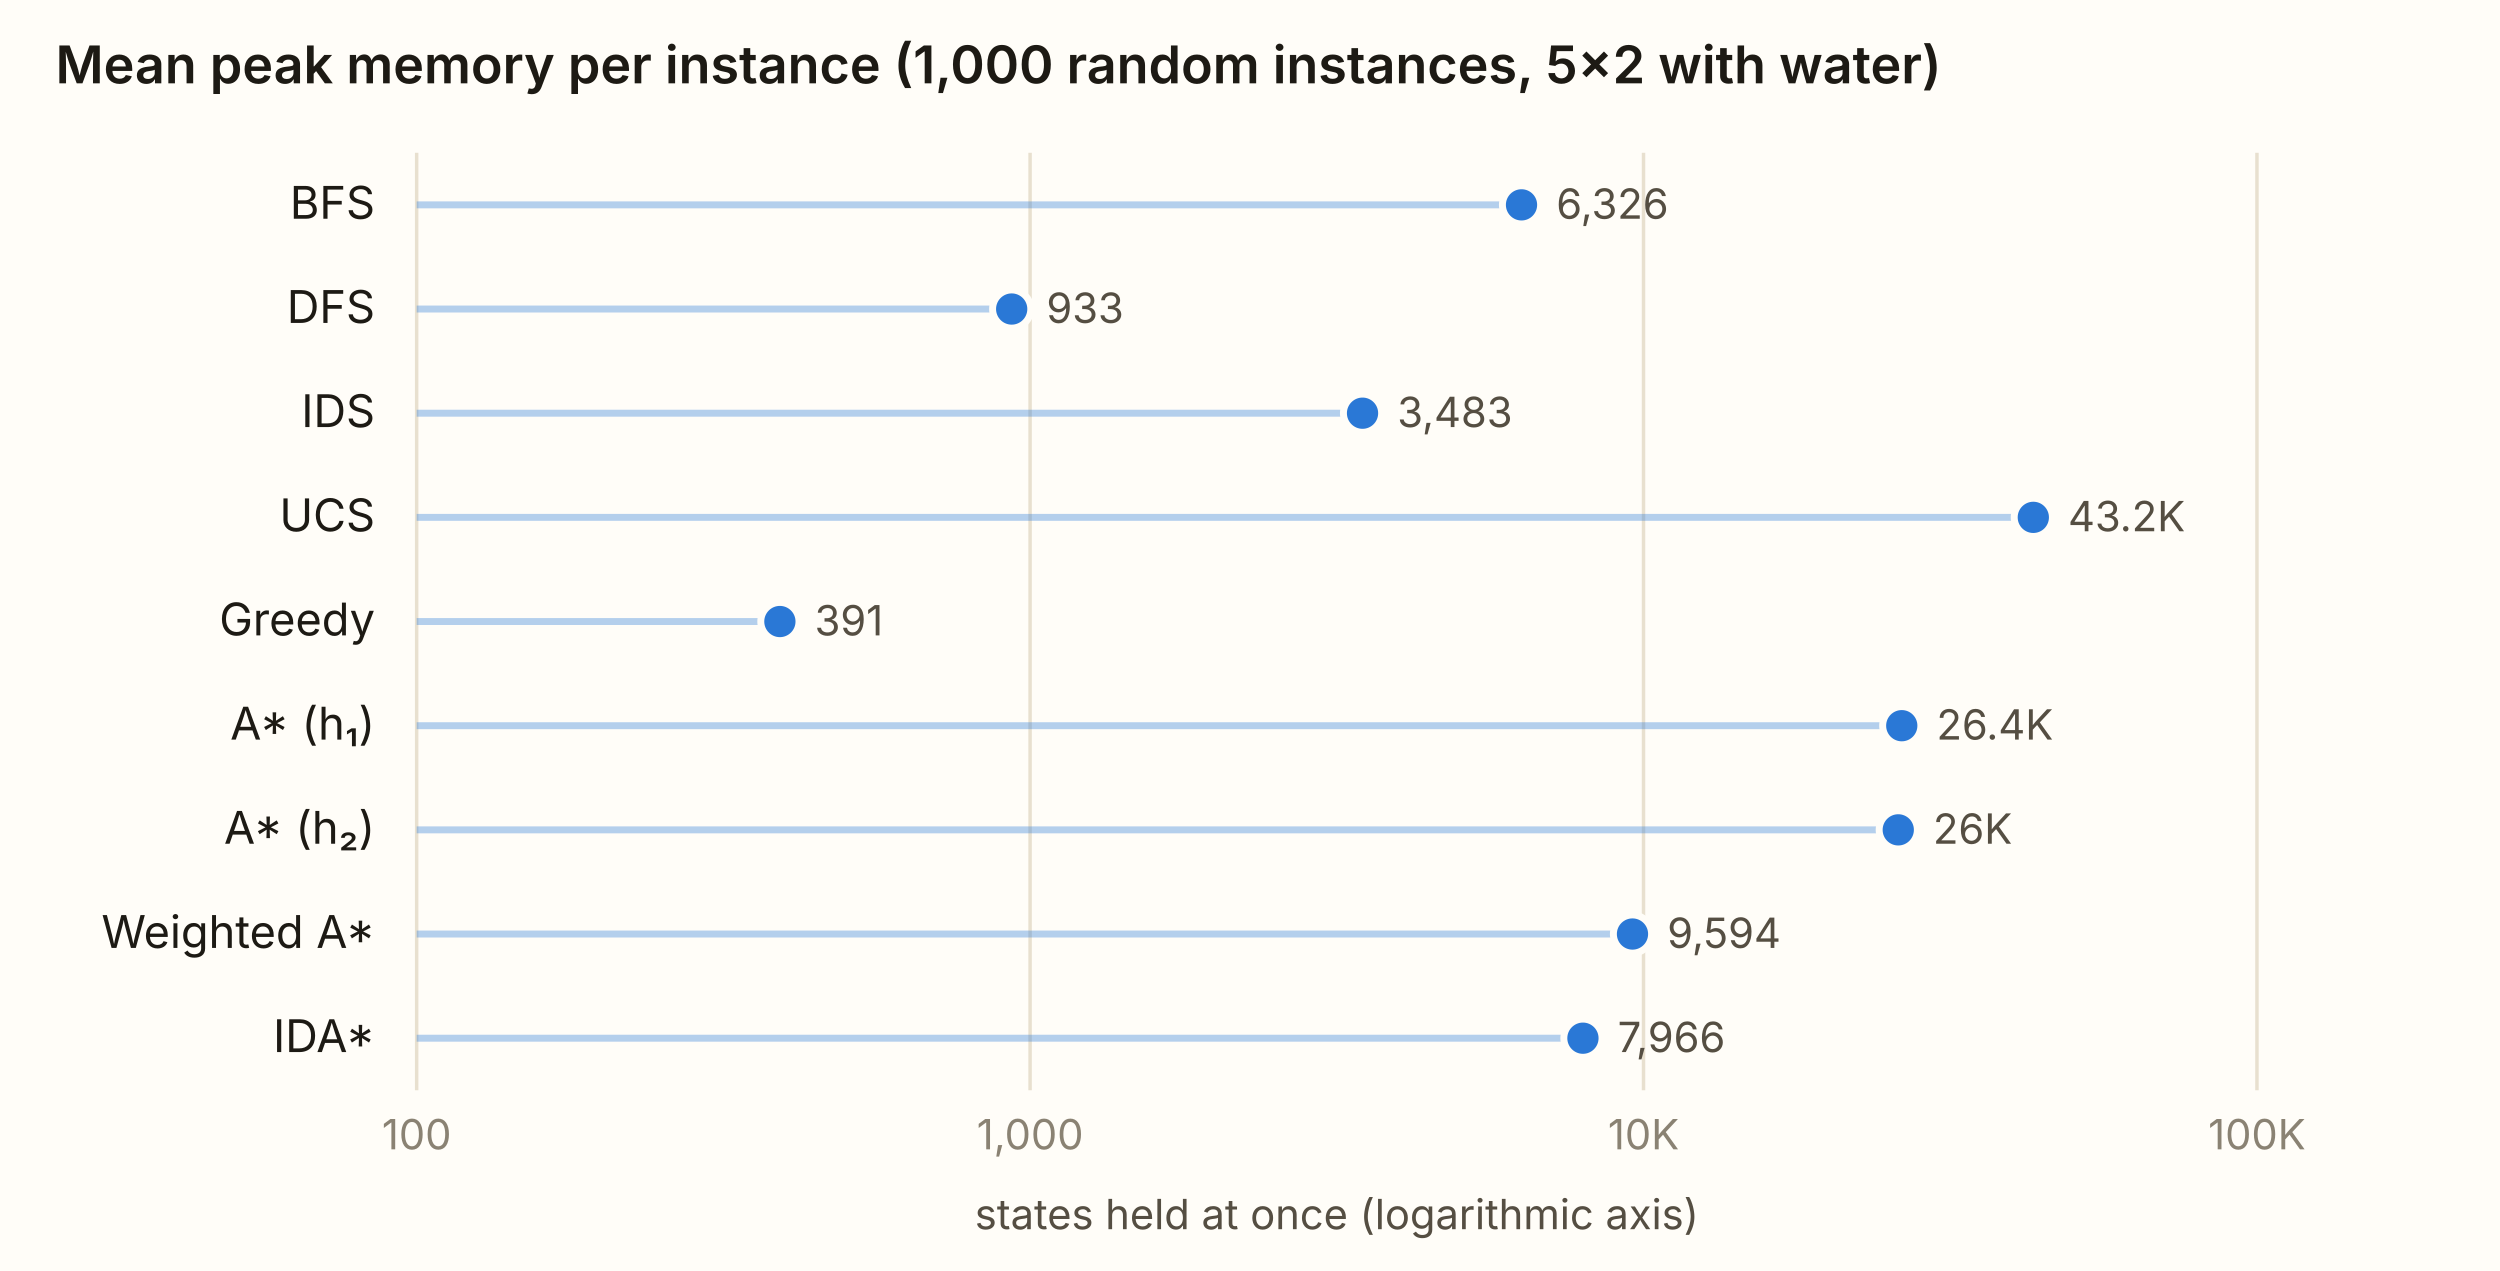
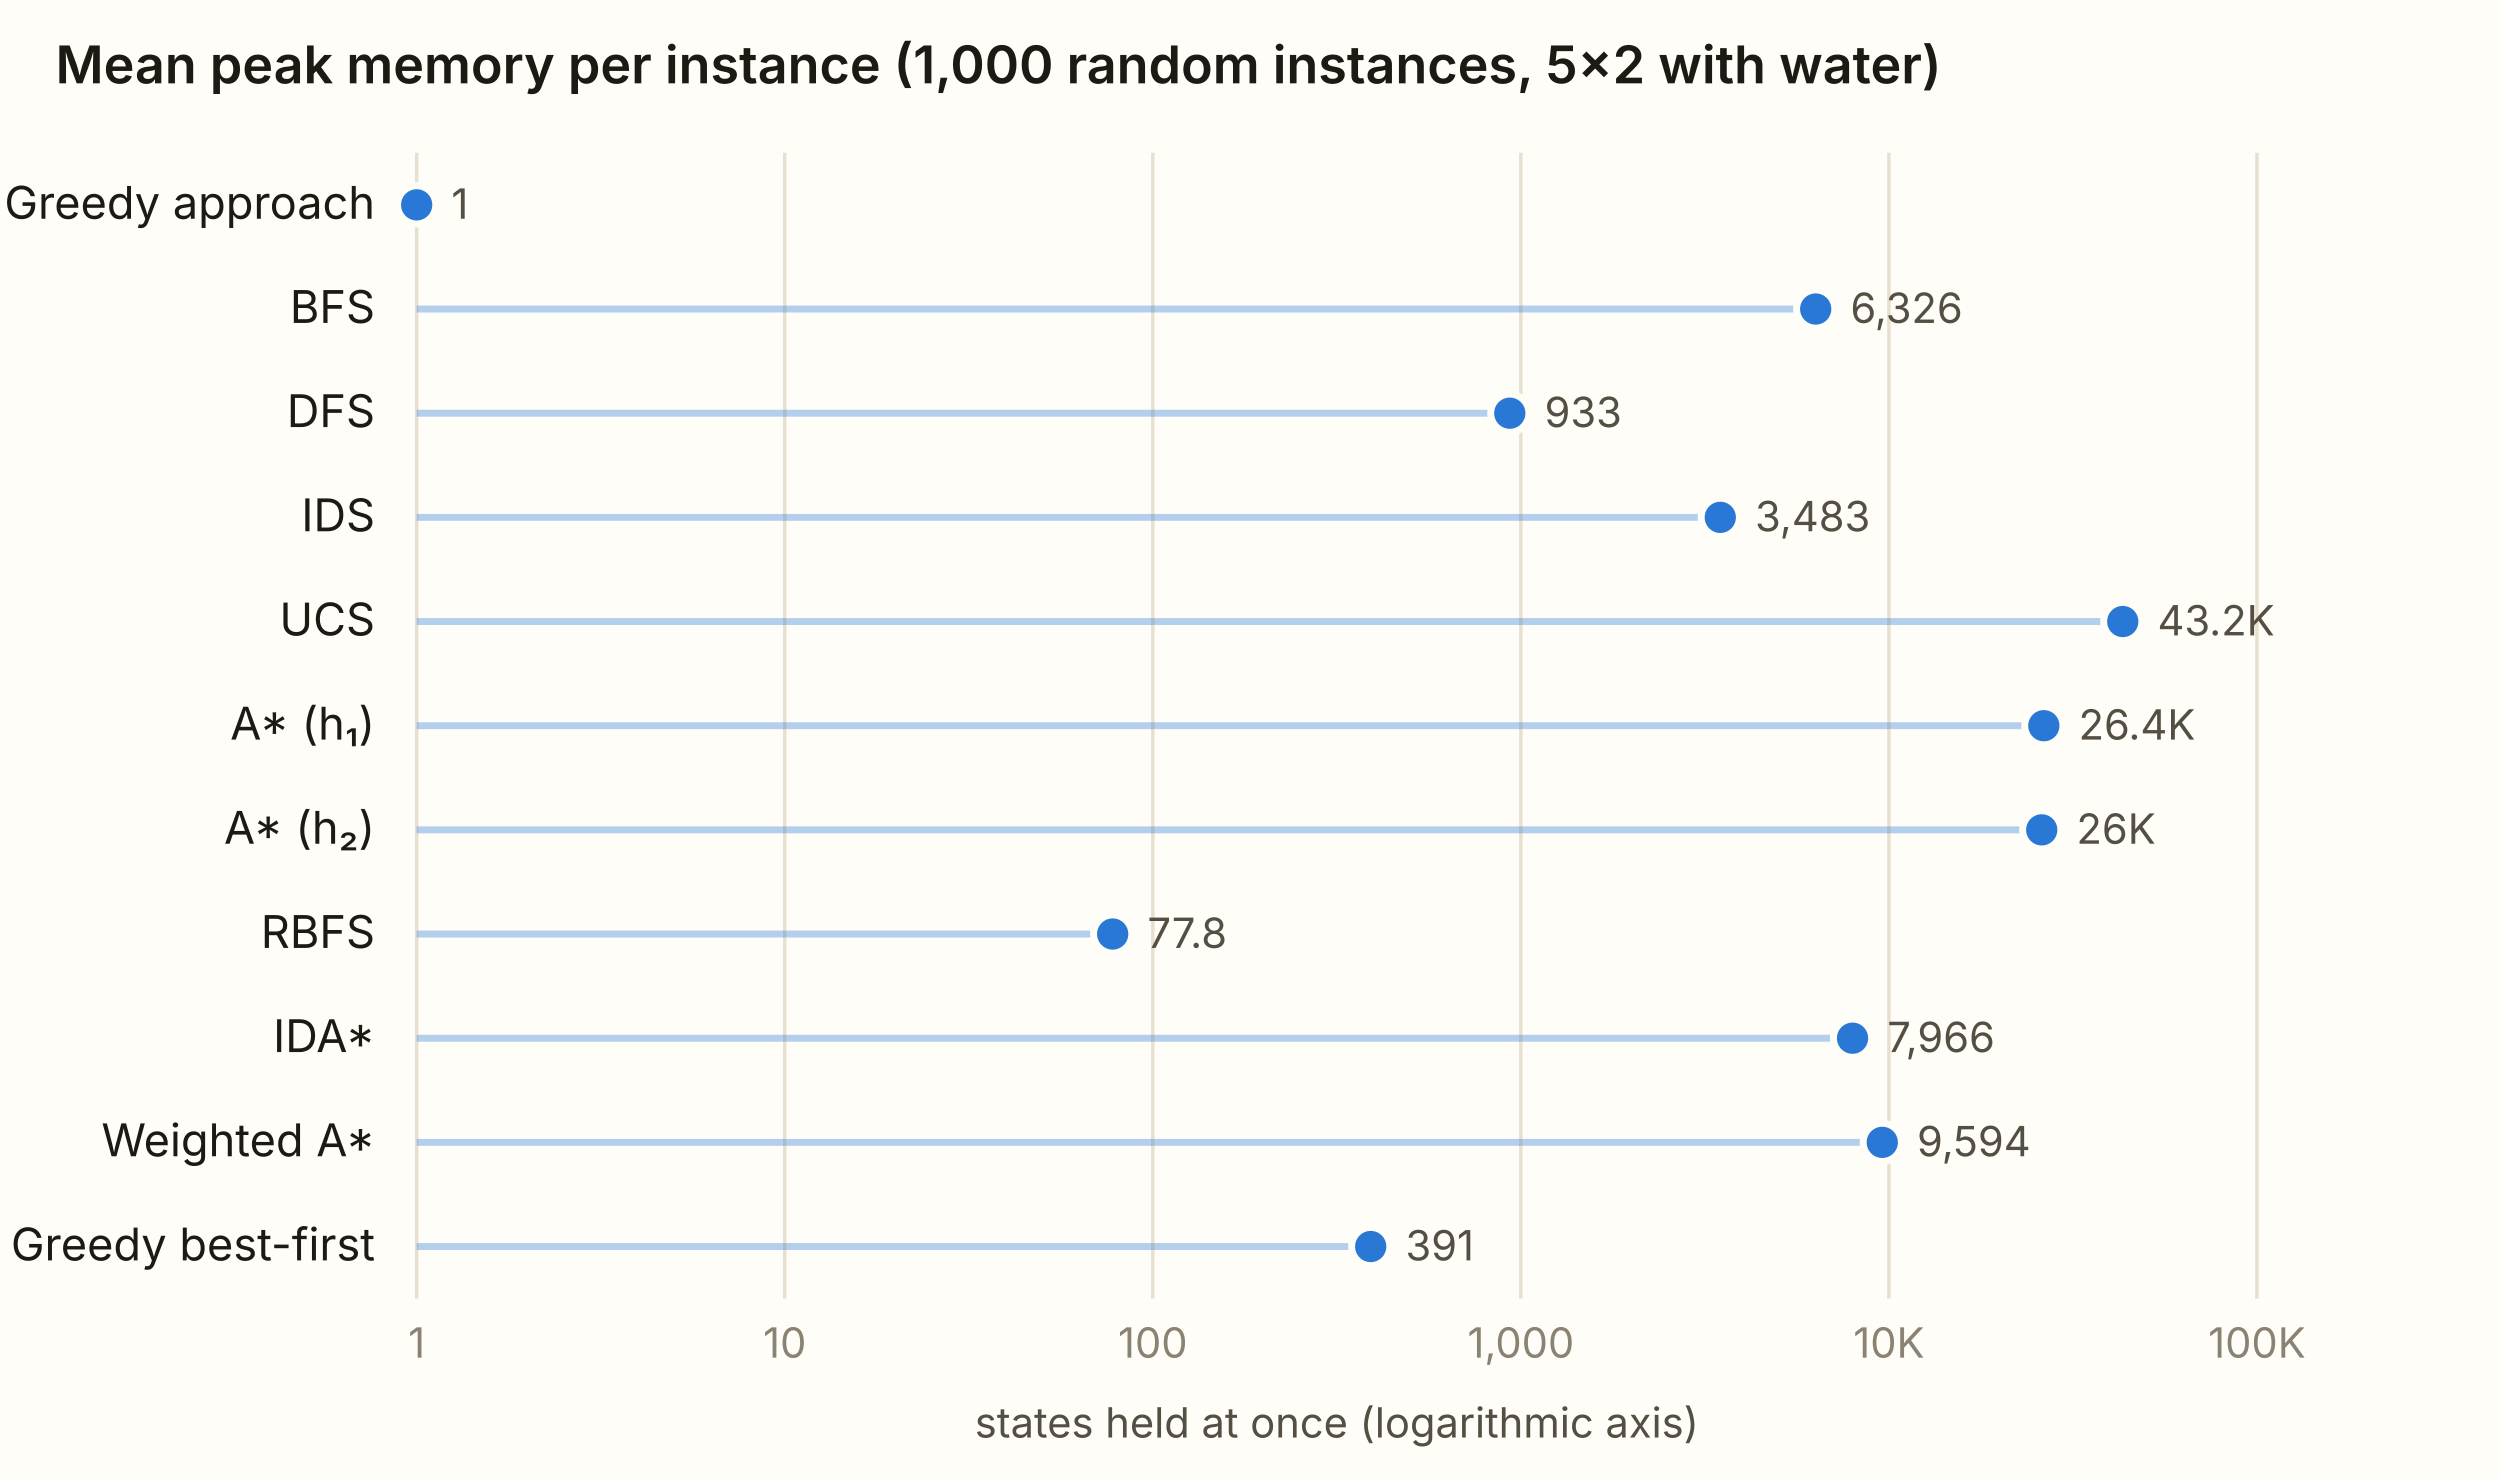
- <svg xmlns="http://www.w3.org/2000/svg" viewBox="0 0 720 366" width="720" height="366" font-family="system-ui, -apple-system, Segoe UI, sans-serif" font-size="12">
-   <rect width="720" height="366" fill="#fffdf8" />
+ <svg xmlns="http://www.w3.org/2000/svg" viewBox="0 0 720 426" width="720" height="426" font-family="system-ui, -apple-system, Segoe UI, sans-serif" font-size="12">
+   <rect width="720" height="426" fill="#fffdf8" />
  <text x="16" y="24" font-size="15" font-weight="600" fill="#1d1a14">Mean peak memory per instance (1,000 random instances, 5×2 with water)</text>
-   <line x1="120" x2="120" y1="44" y2="314" stroke="#e8e0cf" />
-   <text x="120" y="331" text-anchor="middle" fill="#8a8273">100</text>
-   <line x1="296.667" x2="296.667" y1="44" y2="314" stroke="#e8e0cf" />
-   <text x="296.667" y="331" text-anchor="middle" fill="#8a8273">1,000</text>
-   <line x1="473.333" x2="473.333" y1="44" y2="314" stroke="#e8e0cf" />
-   <text x="473.333" y="331" text-anchor="middle" fill="#8a8273">10K</text>
-   <line x1="650" x2="650" y1="44" y2="314" stroke="#e8e0cf" />
-   <text x="650" y="331" text-anchor="middle" fill="#8a8273">100K</text>
-   <text x="108" y="63" text-anchor="end" fill="#1d1a14" font-size="13">BFS</text>
-   <line x1="120" x2="438.196" y1="59" y2="59" stroke="#2a78d6" stroke-opacity="0.35" stroke-width="2" />
-   <circle cx="438.196" cy="59" r="5.5" fill="#2a78d6" stroke="#fffdf8" stroke-width="2" />
-   <text x="448.196" y="63" fill="#554e42">6,326</text>
-   <text x="108" y="93" text-anchor="end" fill="#1d1a14" font-size="13">DFS</text>
-   <line x1="120" x2="291.365" y1="89" y2="89" stroke="#2a78d6" stroke-opacity="0.35" stroke-width="2" />
-   <circle cx="291.365" cy="89" r="5.5" fill="#2a78d6" stroke="#fffdf8" stroke-width="2" />
-   <text x="301.365" y="93" fill="#554e42">933</text>
-   <text x="108" y="123" text-anchor="end" fill="#1d1a14" font-size="13">IDS</text>
-   <line x1="120" x2="392.409" y1="119" y2="119" stroke="#2a78d6" stroke-opacity="0.35" stroke-width="2" />
-   <circle cx="392.409" cy="119" r="5.5" fill="#2a78d6" stroke="#fffdf8" stroke-width="2" />
-   <text x="402.409" y="123" fill="#554e42">3,483</text>
-   <text x="108" y="153" text-anchor="end" fill="#1d1a14" font-size="13">UCS</text>
-   <line x1="120" x2="585.595" y1="149" y2="149" stroke="#2a78d6" stroke-opacity="0.35" stroke-width="2" />
-   <circle cx="585.595" cy="149" r="5.5" fill="#2a78d6" stroke="#fffdf8" stroke-width="2" />
-   <text x="595.595" y="153" fill="#554e42">43.2K</text>
-   <text x="108" y="183" text-anchor="end" fill="#1d1a14" font-size="13">Greedy</text>
-   <line x1="120" x2="224.607" y1="179" y2="179" stroke="#2a78d6" stroke-opacity="0.35" stroke-width="2" />
-   <circle cx="224.607" cy="179" r="5.5" fill="#2a78d6" stroke="#fffdf8" stroke-width="2" />
-   <text x="234.607" y="183" fill="#554e42">391</text>
+   <line x1="120" x2="120" y1="44" y2="374" stroke="#e8e0cf" />
+   <text x="120" y="391" text-anchor="middle" fill="#8a8273">1</text>
+   <line x1="226" x2="226" y1="44" y2="374" stroke="#e8e0cf" />
+   <text x="226" y="391" text-anchor="middle" fill="#8a8273">10</text>
+   <line x1="332" x2="332" y1="44" y2="374" stroke="#e8e0cf" />
+   <text x="332" y="391" text-anchor="middle" fill="#8a8273">100</text>
+   <line x1="438" x2="438" y1="44" y2="374" stroke="#e8e0cf" />
+   <text x="438" y="391" text-anchor="middle" fill="#8a8273">1,000</text>
+   <line x1="544" x2="544" y1="44" y2="374" stroke="#e8e0cf" />
+   <text x="544" y="391" text-anchor="middle" fill="#8a8273">10K</text>
+   <line x1="650" x2="650" y1="44" y2="374" stroke="#e8e0cf" />
+   <text x="650" y="391" text-anchor="middle" fill="#8a8273">100K</text>
+   <text x="108" y="63" text-anchor="end" fill="#1d1a14" font-size="13">Greedy approach</text>
+   <line x1="120" x2="120" y1="59" y2="59" stroke="#2a78d6" stroke-opacity="0.35" stroke-width="2" />
+   <circle cx="120" cy="59" r="5.5" fill="#2a78d6" stroke="#fffdf8" stroke-width="2" />
+   <text x="130" y="63" fill="#554e42">1</text>
+   <text x="108" y="93" text-anchor="end" fill="#1d1a14" font-size="13">BFS</text>
+   <line x1="120" x2="522.918" y1="89" y2="89" stroke="#2a78d6" stroke-opacity="0.35" stroke-width="2" />
+   <circle cx="522.918" cy="89" r="5.5" fill="#2a78d6" stroke="#fffdf8" stroke-width="2" />
+   <text x="532.918" y="93" fill="#554e42">6,326</text>
+   <text x="108" y="123" text-anchor="end" fill="#1d1a14" font-size="13">DFS</text>
+   <line x1="120" x2="434.819" y1="119" y2="119" stroke="#2a78d6" stroke-opacity="0.35" stroke-width="2" />
+   <circle cx="434.819" cy="119" r="5.5" fill="#2a78d6" stroke="#fffdf8" stroke-width="2" />
+   <text x="444.819" y="123" fill="#554e42">933</text>
+   <text x="108" y="153" text-anchor="end" fill="#1d1a14" font-size="13">IDS</text>
+   <line x1="120" x2="495.445" y1="149" y2="149" stroke="#2a78d6" stroke-opacity="0.35" stroke-width="2" />
+   <circle cx="495.445" cy="149" r="5.5" fill="#2a78d6" stroke="#fffdf8" stroke-width="2" />
+   <text x="505.445" y="153" fill="#554e42">3,483</text>
+   <text x="108" y="183" text-anchor="end" fill="#1d1a14" font-size="13">UCS</text>
+   <line x1="120" x2="611.357" y1="179" y2="179" stroke="#2a78d6" stroke-opacity="0.35" stroke-width="2" />
+   <circle cx="611.357" cy="179" r="5.5" fill="#2a78d6" stroke="#fffdf8" stroke-width="2" />
+   <text x="621.357" y="183" fill="#554e42">43.2K</text>
  <text x="108" y="213" text-anchor="end" fill="#1d1a14" font-size="13">A* (h₁)</text>
-   <line x1="120" x2="547.708" y1="209" y2="209" stroke="#2a78d6" stroke-opacity="0.35" stroke-width="2" />
-   <circle cx="547.708" cy="209" r="5.5" fill="#2a78d6" stroke="#fffdf8" stroke-width="2" />
-   <text x="557.708" y="213" fill="#554e42">26.4K</text>
+   <line x1="120" x2="588.625" y1="209" y2="209" stroke="#2a78d6" stroke-opacity="0.35" stroke-width="2" />
+   <circle cx="588.625" cy="209" r="5.5" fill="#2a78d6" stroke="#fffdf8" stroke-width="2" />
+   <text x="598.625" y="213" fill="#554e42">26.4K</text>
  <text x="108" y="243" text-anchor="end" fill="#1d1a14" font-size="13">A* (h₂)</text>
-   <line x1="120" x2="546.7" y1="239" y2="239" stroke="#2a78d6" stroke-opacity="0.35" stroke-width="2" />
-   <circle cx="546.7" cy="239" r="5.5" fill="#2a78d6" stroke="#fffdf8" stroke-width="2" />
-   <text x="556.7" y="243" fill="#554e42">26K</text>
-   <text x="108" y="273" text-anchor="end" fill="#1d1a14" font-size="13">Weighted A*</text>
-   <line x1="120" x2="470.156" y1="269" y2="269" stroke="#2a78d6" stroke-opacity="0.35" stroke-width="2" />
-   <circle cx="470.156" cy="269" r="5.5" fill="#2a78d6" stroke="#fffdf8" stroke-width="2" />
-   <text x="480.156" y="273" fill="#554e42">9,594</text>
+   <line x1="120" x2="588.02" y1="239" y2="239" stroke="#2a78d6" stroke-opacity="0.35" stroke-width="2" />
+   <circle cx="588.02" cy="239" r="5.5" fill="#2a78d6" stroke="#fffdf8" stroke-width="2" />
+   <text x="598.02" y="243" fill="#554e42">26K</text>
+   <text x="108" y="273" text-anchor="end" fill="#1d1a14" font-size="13">RBFS</text>
+   <line x1="120" x2="320.452" y1="269" y2="269" stroke="#2a78d6" stroke-opacity="0.35" stroke-width="2" />
+   <circle cx="320.452" cy="269" r="5.5" fill="#2a78d6" stroke="#fffdf8" stroke-width="2" />
+   <text x="330.452" y="273" fill="#554e42">77.8</text>
  <text x="108" y="303" text-anchor="end" fill="#1d1a14" font-size="13">IDA*</text>
-   <line x1="120" x2="455.886" y1="299" y2="299" stroke="#2a78d6" stroke-opacity="0.35" stroke-width="2" />
-   <circle cx="455.886" cy="299" r="5.5" fill="#2a78d6" stroke="#fffdf8" stroke-width="2" />
-   <text x="465.886" y="303" fill="#554e42">7,966</text>
-   <text x="385" y="354" text-anchor="middle" fill="#554e42">states held at once (logarithmic axis)</text>
+   <line x1="120" x2="533.532" y1="299" y2="299" stroke="#2a78d6" stroke-opacity="0.35" stroke-width="2" />
+   <circle cx="533.532" cy="299" r="5.5" fill="#2a78d6" stroke="#fffdf8" stroke-width="2" />
+   <text x="543.532" y="303" fill="#554e42">7,966</text>
+   <text x="108" y="333" text-anchor="end" fill="#1d1a14" font-size="13">Weighted A*</text>
+   <line x1="120" x2="542.094" y1="329" y2="329" stroke="#2a78d6" stroke-opacity="0.35" stroke-width="2" />
+   <circle cx="542.094" cy="329" r="5.5" fill="#2a78d6" stroke="#fffdf8" stroke-width="2" />
+   <text x="552.094" y="333" fill="#554e42">9,594</text>
+   <text x="108" y="363" text-anchor="end" fill="#1d1a14" font-size="13">Greedy best-first</text>
+   <line x1="120" x2="394.764" y1="359" y2="359" stroke="#2a78d6" stroke-opacity="0.35" stroke-width="2" />
+   <circle cx="394.764" cy="359" r="5.5" fill="#2a78d6" stroke="#fffdf8" stroke-width="2" />
+   <text x="404.764" y="363" fill="#554e42">391</text>
+   <text x="385" y="414" text-anchor="middle" fill="#554e42">states held at once (logarithmic axis)</text>
</svg>
